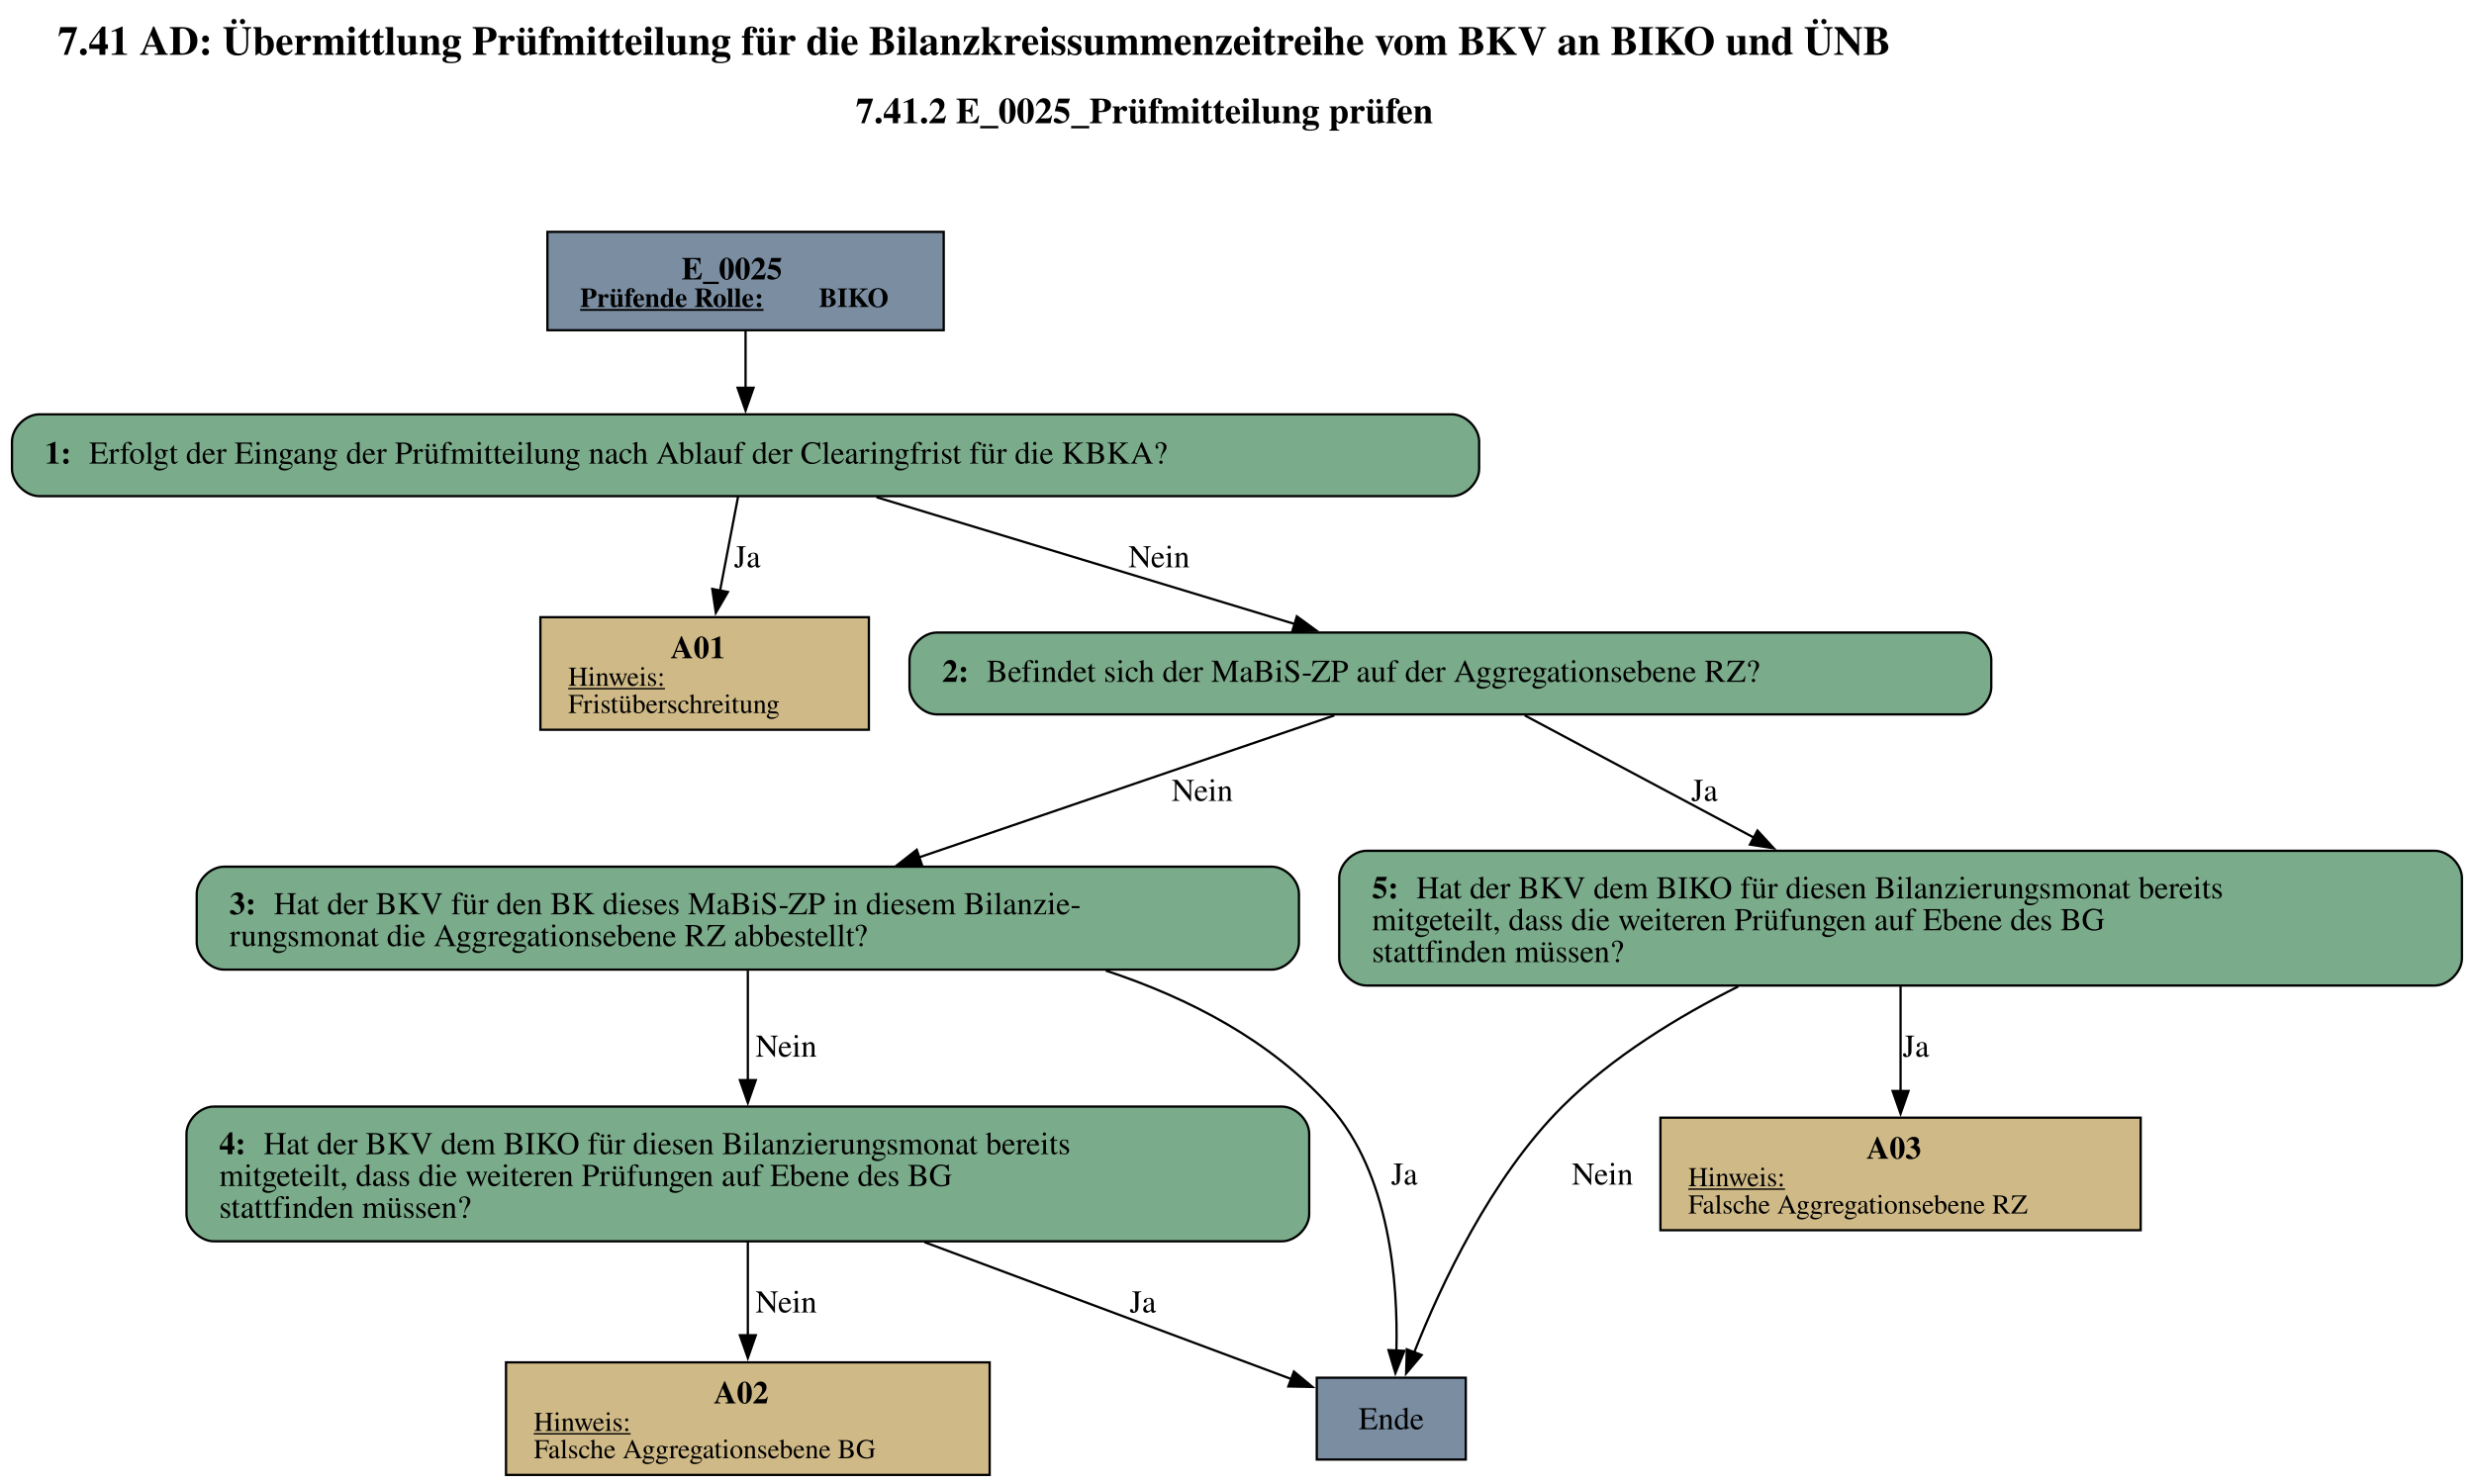
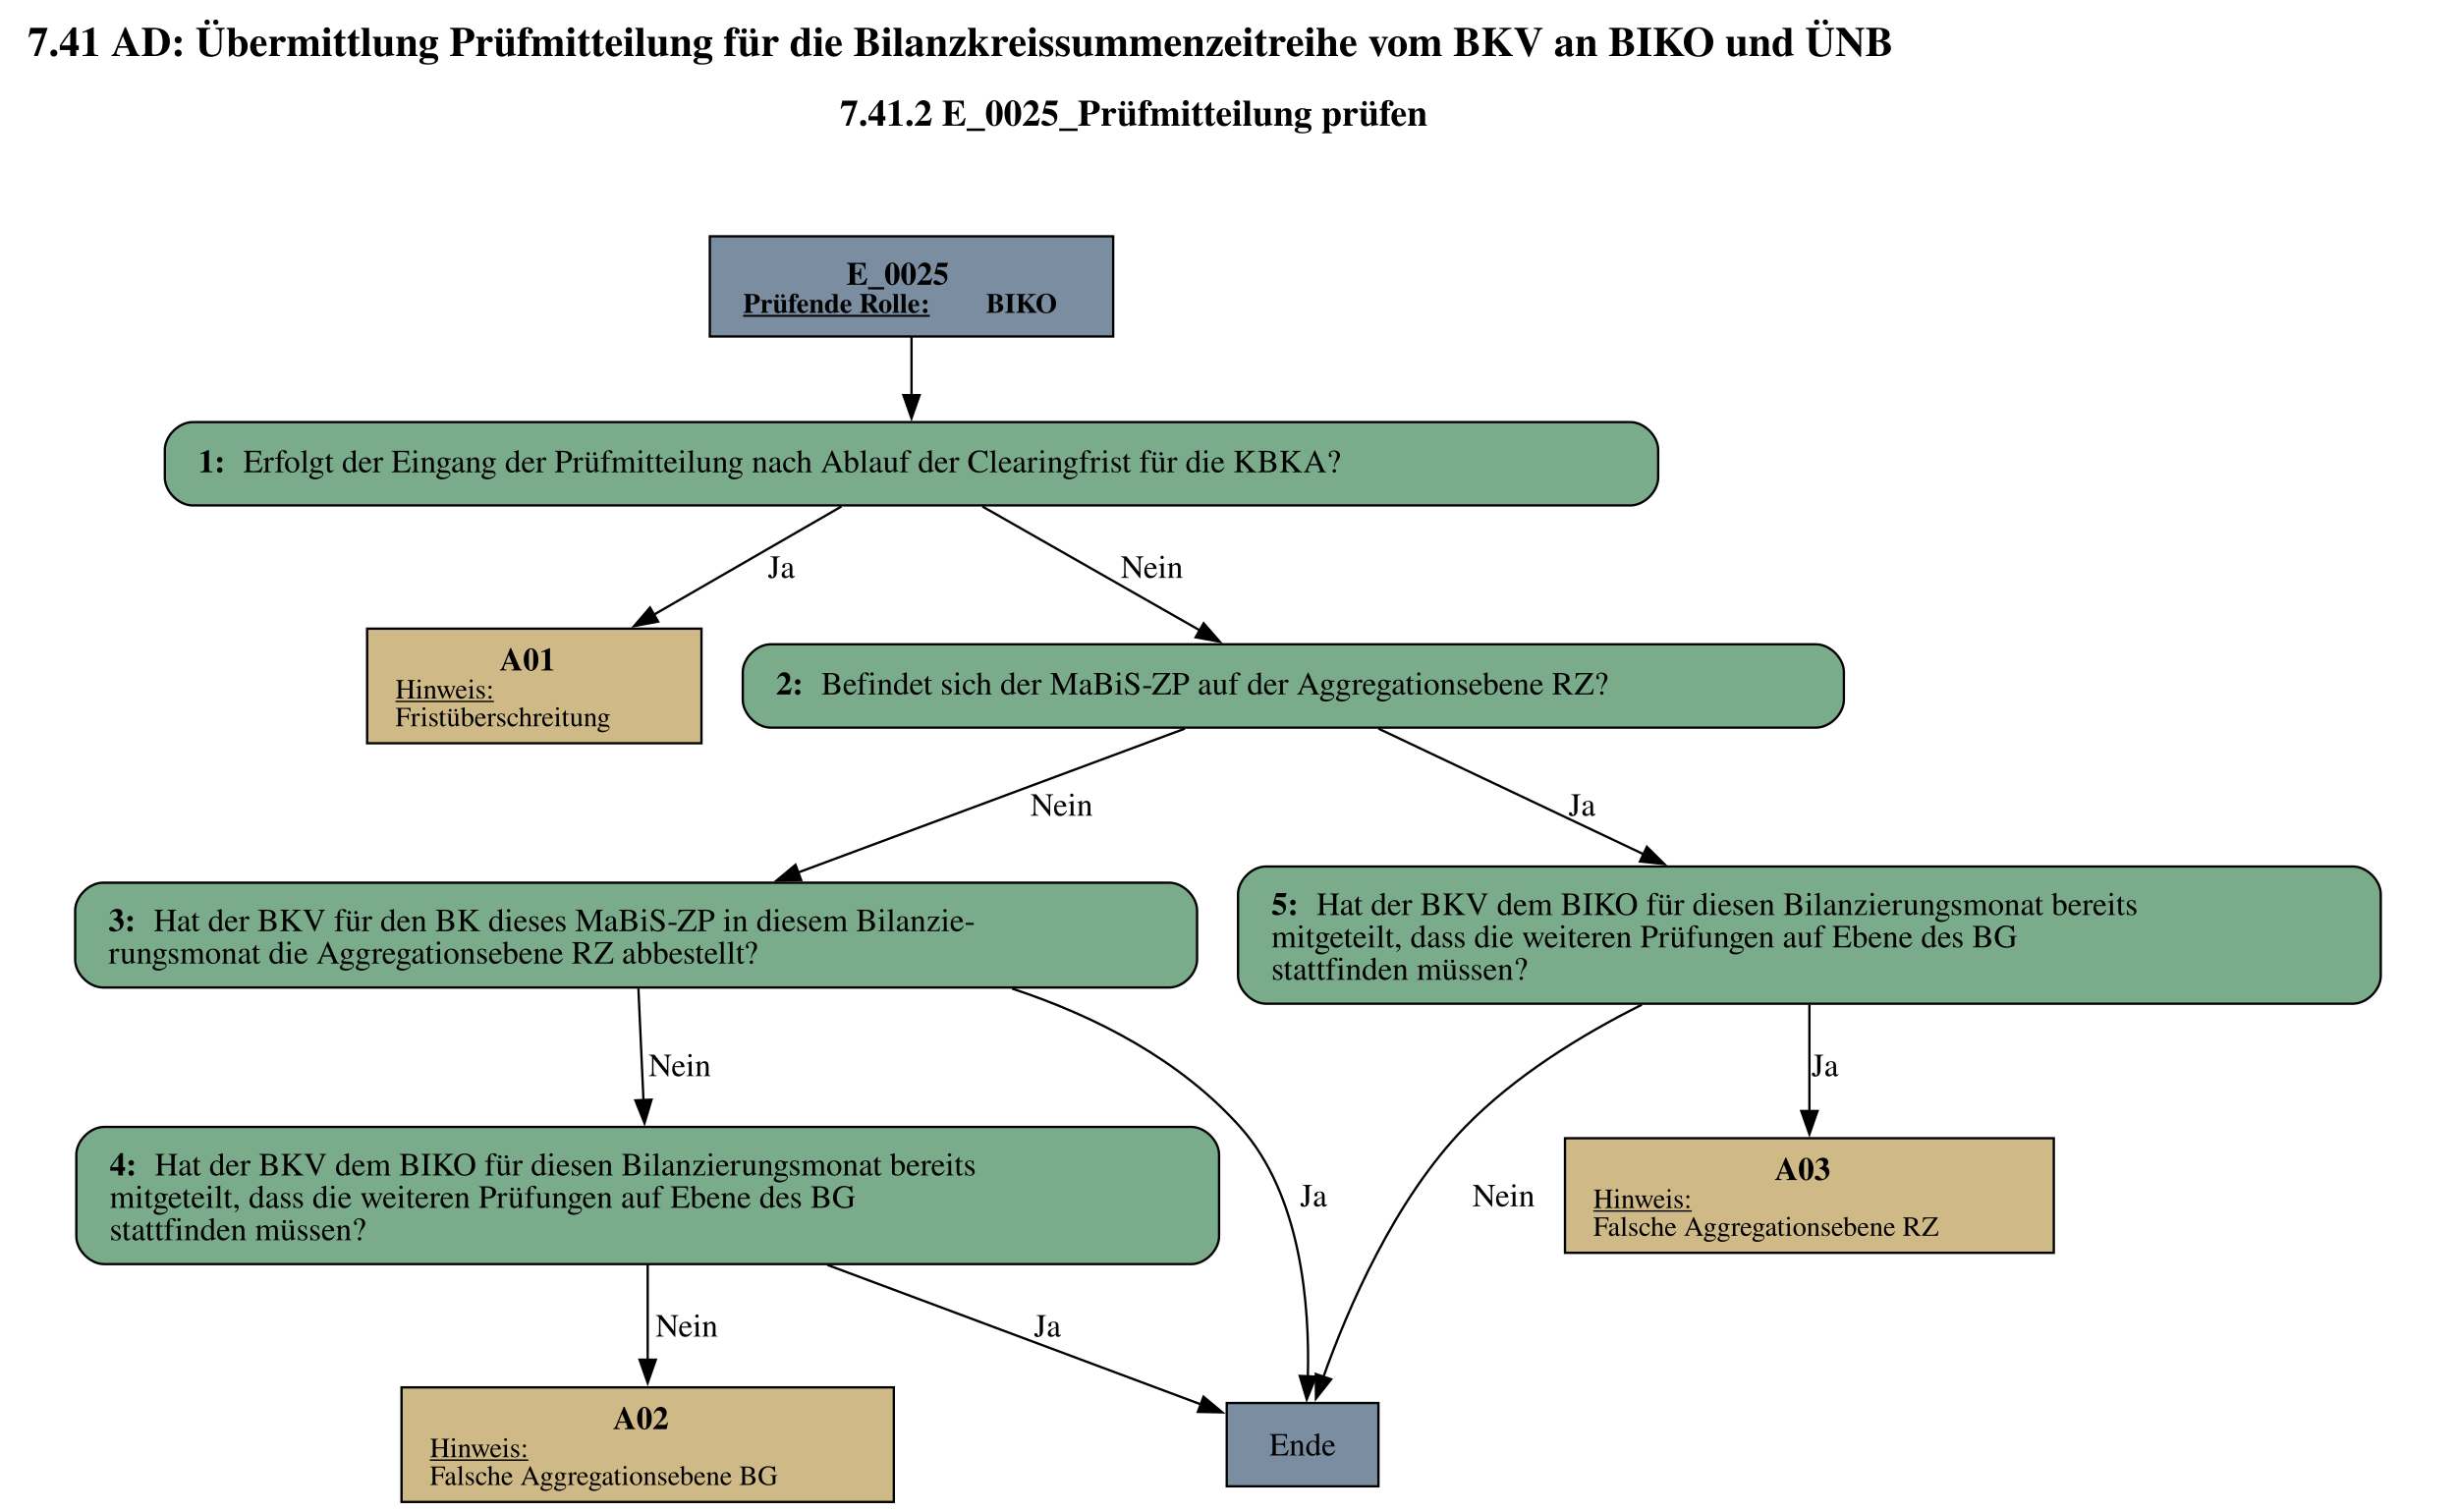
- <svg xmlns="http://www.w3.org/2000/svg" width="120pt" height="72pt" viewBox="0.00 0.00 119.72 72.00">
+ <svg xmlns="http://www.w3.org/2000/svg" width="117pt" height="72pt" viewBox="0.00 0.00 117.04 72.00">
  <g id="graph0" class="graph" transform="scale(0.110281 0.110281) rotate(0) translate(4 648.88)">
-     <text text-anchor="start" x="20.15" y="-624.78" font-family="Times,serif" font-weight="bold" font-size="18.00">7.41 AD: Übermittlung Prüfmitteilung für die Bilanzkreissummenzeitreihe vom BKV an BIKO und ÜNB</text>
-     <text text-anchor="start" x="371.15" y="-594.68" font-family="Times,serif" font-weight="bold" font-size="16.00">7.41.2 E_0025_Prüfmitteilung prüfen</text>
+     <text text-anchor="start" x="8" y="-624.78" font-family="Times,serif" font-weight="bold" font-size="18.00">7.41 AD: Übermittlung Prüfmitteilung für die Bilanzkreissummenzeitreihe vom BKV an BIKO und ÜNB</text>
+     <text text-anchor="start" x="359" y="-594.68" font-family="Times,serif" font-weight="bold" font-size="16.00">7.41.2 E_0025_Prüfmitteilung prüfen</text>
    <g id="node1" class="node">
-       <polygon fill="#7a8da1" stroke="black" points="409.8,-546.88 235.5,-546.88 235.5,-503.6 409.8,-503.6 409.8,-546.88" />
-       <text text-anchor="start" x="294.52" y="-525.94" font-family="Times,serif" font-weight="bold" font-size="14.00">E_0025</text>
-       <text text-anchor="start" x="249.9" y="-513.84" font-family="Times,serif" font-weight="bold" text-decoration="underline" font-size="12.00">Prüfende Rolle:</text>
-       <text text-anchor="start" x="354.9" y="-513.84" font-family="Times,serif" font-weight="bold" font-size="12.00"> BIKO</text>
+       <polygon fill="#7a8da1" stroke="black" points="477.03,-546.88 302.73,-546.88 302.73,-503.6 477.03,-503.6 477.03,-546.88" />
+       <text text-anchor="start" x="361.75" y="-525.94" font-family="Times,serif" font-weight="bold" font-size="14.00">E_0025</text>
+       <text text-anchor="start" x="317.13" y="-513.84" font-family="Times,serif" font-weight="bold" text-decoration="underline" font-size="12.00">Prüfende Rolle:</text>
+       <text text-anchor="start" x="422.13" y="-513.84" font-family="Times,serif" font-weight="bold" font-size="12.00"> BIKO</text>
    </g>
    <g id="node2" class="node">
-       <path fill="#7aab8a" stroke="black" d="M633.3,-466.6C633.3,-466.6 12,-466.6 12,-466.6 6,-466.6 0,-460.6 0,-454.6 0,-454.6 0,-442.6 0,-442.6 0,-436.6 6,-430.6 12,-430.6 12,-430.6 633.3,-430.6 633.3,-430.6 639.3,-430.6 645.3,-436.6 645.3,-442.6 645.3,-442.6 645.3,-454.6 645.3,-454.6 645.3,-460.6 639.3,-466.6 633.3,-466.6" />
-       <text text-anchor="start" x="14.4" y="-444.92" font-family="Times,serif" font-weight="bold" font-size="14.00">1: </text>
-       <text text-anchor="start" x="33.9" y="-444.92" font-family="Times,serif" font-size="14.00">Erfolgt der Eingang der Prüfmitteilung nach Ablauf der Clearingfrist für die KBKA?</text>
+       <path fill="#7aab8a" stroke="black" d="M700.53,-466.6C700.53,-466.6 79.23,-466.6 79.23,-466.6 73.23,-466.6 67.23,-460.6 67.23,-454.6 67.23,-454.6 67.23,-442.6 67.23,-442.6 67.23,-436.6 73.23,-430.6 79.23,-430.6 79.23,-430.6 700.53,-430.6 700.53,-430.6 706.53,-430.6 712.53,-436.6 712.53,-442.6 712.53,-442.6 712.53,-454.6 712.53,-454.6 712.53,-460.6 706.53,-466.6 700.53,-466.6" />
+       <text text-anchor="start" x="81.63" y="-444.92" font-family="Times,serif" font-weight="bold" font-size="14.00">1: </text>
+       <text text-anchor="start" x="101.13" y="-444.92" font-family="Times,serif" font-size="14.00">Erfolgt der Eingang der Prüfmitteilung nach Ablauf der Clearingfrist für die KBKA?</text>
    </g>
    <g id="edge1" class="edge">
-       <path fill="none" stroke="black" d="M322.65,-503.45C322.65,-495.59 322.65,-486.51 322.65,-478.07" />
-       <polygon fill="black" stroke="black" points="326.15,-478.27 322.65,-468.27 319.15,-478.27 326.15,-478.27" />
+       <path fill="none" stroke="black" d="M389.88,-503.45C389.88,-495.59 389.88,-486.51 389.88,-478.07" />
+       <polygon fill="black" stroke="black" points="393.38,-478.27 389.88,-468.27 386.38,-478.27 393.38,-478.27" />
    </g>
    <g id="node3" class="node">
-       <polygon fill="#cfb986" stroke="black" points="376.89,-377.35 232.41,-377.35 232.41,-327.83 376.89,-327.83 376.89,-377.35" />
-       <text text-anchor="start" x="289.65" y="-359.29" font-family="Times,serif" font-weight="bold" font-size="14.00">A01</text>
-       <text text-anchor="start" x="244.65" y="-347.19" font-family="Times,serif" text-decoration="underline" font-size="12.00">Hinweis:</text>
-       <text text-anchor="start" x="244.65" y="-335.19" font-family="Times,serif" font-size="12.00">Fristüberschreitung</text>
+       <polygon fill="#cfb986" stroke="black" points="299.12,-377.35 154.64,-377.35 154.64,-327.83 299.12,-327.83 299.12,-377.35" />
+       <text text-anchor="start" x="211.88" y="-359.29" font-family="Times,serif" font-weight="bold" font-size="14.00">A01</text>
+       <text text-anchor="start" x="166.88" y="-347.19" font-family="Times,serif" text-decoration="underline" font-size="12.00">Hinweis:</text>
+       <text text-anchor="start" x="166.88" y="-335.19" font-family="Times,serif" font-size="12.00">Fristüberschreitung</text>
    </g>
    <g id="edge2" class="edge">
-       <path fill="none" stroke="black" d="M319.35,-430.36C317.12,-418.73 314.11,-402.97 311.38,-388.76" />
-       <polygon fill="black" stroke="black" points="314.89,-388.45 309.57,-379.29 308.01,-389.77 314.89,-388.45" />
-       <text text-anchor="middle" x="323.4" y="-399.3" font-family="Times,serif" font-size="14.00">Ja</text>
+       <path fill="none" stroke="black" d="M359.6,-430.14C336.9,-417.05 305.3,-398.82 278.62,-383.43" />
+       <polygon fill="black" stroke="black" points="280.39,-380.41 269.98,-378.45 276.89,-386.48 280.39,-380.41" />
+       <text text-anchor="middle" x="333.63" y="-399.3" font-family="Times,serif" font-size="14.00">Ja</text>
    </g>
    <g id="node4" class="node">
-       <path fill="#7aab8a" stroke="black" d="M858.55,-370.59C858.55,-370.59 406.75,-370.59 406.75,-370.59 400.75,-370.59 394.75,-364.59 394.75,-358.59 394.75,-358.59 394.75,-346.59 394.75,-346.59 394.75,-340.59 400.75,-334.59 406.75,-334.59 406.75,-334.59 858.55,-334.59 858.55,-334.59 864.55,-334.59 870.55,-340.59 870.55,-346.59 870.55,-346.59 870.55,-358.59 870.55,-358.59 870.55,-364.59 864.55,-370.59 858.55,-370.59" />
-       <text text-anchor="start" x="409.15" y="-348.91" font-family="Times,serif" font-weight="bold" font-size="14.00">2: </text>
-       <text text-anchor="start" x="428.65" y="-348.91" font-family="Times,serif" font-size="14.00">Befindet sich der MaBiS-ZP auf der Aggregationsebene RZ?</text>
+       <path fill="#7aab8a" stroke="black" d="M780.78,-370.59C780.78,-370.59 328.97,-370.59 328.97,-370.59 322.97,-370.59 316.97,-364.59 316.97,-358.59 316.97,-358.59 316.97,-346.59 316.97,-346.59 316.97,-340.59 322.97,-334.59 328.97,-334.59 328.97,-334.59 780.78,-334.59 780.78,-334.59 786.78,-334.59 792.78,-340.59 792.78,-346.59 792.78,-346.59 792.78,-358.59 792.78,-358.59 792.78,-364.59 786.78,-370.59 780.78,-370.59" />
+       <text text-anchor="start" x="331.38" y="-348.91" font-family="Times,serif" font-weight="bold" font-size="14.00">2: </text>
+       <text text-anchor="start" x="350.88" y="-348.91" font-family="Times,serif" font-size="14.00">Befindet sich der MaBiS-ZP auf der Aggregationsebene RZ?</text>
    </g>
    <g id="edge3" class="edge">
-       <path fill="none" stroke="black" d="M380.23,-430.14C432.35,-414.33 509.18,-391.03 564.38,-374.29" />
-       <polygon fill="black" stroke="black" points="565.11,-377.73 573.67,-371.48 563.08,-371.03 565.11,-377.73" />
-       <text text-anchor="middle" x="504.52" y="-399.3" font-family="Times,serif" font-size="14.00">Nein</text>
+       <path fill="none" stroke="black" d="M420.52,-430.14C447.03,-415.03 485.56,-393.08 514.56,-376.56" />
+       <polygon fill="black" stroke="black" points="516.12,-379.7 523.08,-371.71 512.65,-373.62 516.12,-379.7" />
+       <text text-anchor="middle" x="493.75" y="-399.3" font-family="Times,serif" font-size="14.00">Nein</text>
    </g>
    <g id="node5" class="node">
-       <path fill="#7aab8a" stroke="black" d="M554.05,-267.58C554.05,-267.58 93.25,-267.58 93.25,-267.58 87.25,-267.58 81.25,-261.58 81.25,-255.58 81.25,-255.58 81.25,-234.3 81.25,-234.3 81.25,-228.3 87.25,-222.3 93.25,-222.3 93.25,-222.3 554.05,-222.3 554.05,-222.3 560.05,-222.3 566.05,-228.3 566.05,-234.3 566.05,-234.3 566.05,-255.58 566.05,-255.58 566.05,-261.58 560.05,-267.58 554.05,-267.58" />
-       <text text-anchor="start" x="95.65" y="-246.64" font-family="Times,serif" font-weight="bold" font-size="14.00">3: </text>
-       <text text-anchor="start" x="115.15" y="-246.64" font-family="Times,serif" font-size="14.00">Hat der BKV für den BK dieses MaBiS-ZP in diesem Bilanzie-</text>
-       <text text-anchor="start" x="95.65" y="-232.64" font-family="Times,serif" font-size="14.00">rungsmonat die Aggregationsebene RZ abbestellt?</text>
+       <path fill="#7aab8a" stroke="black" d="M501.28,-267.58C501.28,-267.58 40.48,-267.58 40.48,-267.58 34.48,-267.58 28.48,-261.58 28.48,-255.58 28.48,-255.58 28.48,-234.3 28.48,-234.3 28.48,-228.3 34.48,-222.3 40.48,-222.3 40.48,-222.3 501.28,-222.3 501.28,-222.3 507.28,-222.3 513.28,-228.3 513.28,-234.3 513.28,-234.3 513.28,-255.58 513.28,-255.58 513.28,-261.58 507.28,-267.58 501.28,-267.58" />
+       <text text-anchor="start" x="42.88" y="-246.64" font-family="Times,serif" font-weight="bold" font-size="14.00">3: </text>
+       <text text-anchor="start" x="62.38" y="-246.64" font-family="Times,serif" font-size="14.00">Hat der BKV für den BK dieses MaBiS-ZP in diesem Bilanzie-</text>
+       <text text-anchor="start" x="42.88" y="-232.64" font-family="Times,serif" font-size="14.00">rungsmonat die Aggregationsebene RZ abbestellt?</text>
    </g>
    <g id="edge4" class="edge">
-       <path fill="none" stroke="black" d="M581.62,-334.14C531.86,-317.13 455.6,-291.06 398.88,-271.66" />
-       <polygon fill="black" stroke="black" points="400.2,-268.41 389.61,-268.49 397.94,-275.04 400.2,-268.41" />
-       <text text-anchor="middle" x="523.52" y="-296.53" font-family="Times,serif" font-size="14.00">Nein</text>
+       <path fill="none" stroke="black" d="M507.98,-334.14C462.43,-317.2 392.73,-291.27 340.67,-271.91" />
+       <polygon fill="black" stroke="black" points="342.19,-268.74 331.6,-268.53 339.75,-275.3 342.19,-268.74" />
+       <text text-anchor="middle" x="454.75" y="-296.53" font-family="Times,serif" font-size="14.00">Nein</text>
    </g>
    <g id="node9" class="node">
-       <path fill="#7aab8a" stroke="black" d="M1065.55,-274.58C1065.55,-274.58 595.75,-274.58 595.75,-274.58 589.75,-274.58 583.75,-268.58 583.75,-262.58 583.75,-262.58 583.75,-227.3 583.75,-227.3 583.75,-221.3 589.75,-215.3 595.75,-215.3 595.75,-215.3 1065.55,-215.3 1065.55,-215.3 1071.55,-215.3 1077.55,-221.3 1077.55,-227.3 1077.55,-227.3 1077.55,-262.58 1077.55,-262.58 1077.55,-268.58 1071.55,-274.58 1065.55,-274.58" />
-       <text text-anchor="start" x="598.15" y="-253.64" font-family="Times,serif" font-weight="bold" font-size="14.00">5: </text>
-       <text text-anchor="start" x="617.65" y="-253.64" font-family="Times,serif" font-size="14.00">Hat der BKV dem BIKO für diesen Bilanzierungsmonat bereits</text>
-       <text text-anchor="start" x="598.15" y="-239.64" font-family="Times,serif" font-size="14.00">mitgeteilt, dass die weiteren Prüfungen auf Ebene des BG</text>
-       <text text-anchor="start" x="598.15" y="-225.64" font-family="Times,serif" font-size="14.00">stattfinden müssen?</text>
+       <path fill="#7aab8a" stroke="black" d="M1012.78,-274.58C1012.78,-274.58 542.98,-274.58 542.98,-274.58 536.98,-274.58 530.98,-268.58 530.98,-262.58 530.98,-262.58 530.98,-227.3 530.98,-227.3 530.98,-221.3 536.98,-215.3 542.98,-215.3 542.98,-215.3 1012.78,-215.3 1012.78,-215.3 1018.78,-215.3 1024.78,-221.3 1024.78,-227.3 1024.78,-227.3 1024.78,-262.58 1024.78,-262.58 1024.78,-268.58 1018.78,-274.58 1012.78,-274.58" />
+       <text text-anchor="start" x="545.38" y="-253.64" font-family="Times,serif" font-weight="bold" font-size="14.00">5: </text>
+       <text text-anchor="start" x="564.88" y="-253.64" font-family="Times,serif" font-size="14.00">Hat der BKV dem BIKO für diesen Bilanzierungsmonat bereits</text>
+       <text text-anchor="start" x="545.38" y="-239.64" font-family="Times,serif" font-size="14.00">mitgeteilt, dass die weiteren Prüfungen auf Ebene des BG</text>
+       <text text-anchor="start" x="545.38" y="-225.64" font-family="Times,serif" font-size="14.00">stattfinden müssen?</text>
    </g>
    <g id="edge5" class="edge">
-       <path fill="none" stroke="black" d="M665.35,-334.14C692.74,-319.53 732.66,-298.22 766.41,-280.22" />
-       <polygon fill="black" stroke="black" points="767.7,-283.5 774.87,-275.7 764.4,-277.32 767.7,-283.5" />
-       <text text-anchor="middle" x="744.4" y="-296.53" font-family="Times,serif" font-size="14.00">Ja</text>
+       <path fill="none" stroke="black" d="M591.7,-334.14C622.81,-319.4 668.29,-297.86 706.51,-279.75" />
+       <polygon fill="black" stroke="black" points="707.65,-283.08 715.19,-275.64 704.66,-276.75 707.65,-283.08" />
+       <text text-anchor="middle" x="679.62" y="-296.53" font-family="Times,serif" font-size="14.00">Ja</text>
    </g>
    <g id="node6" class="node">
-       <polygon fill="#7a8da1" stroke="black" points="639.42,-42.76 573.88,-42.76 573.88,-6.76 639.42,-6.76 639.42,-42.76" />
-       <text text-anchor="middle" x="606.65" y="-20.08" font-family="Times,serif" font-size="14.00">Ende</text>
+       <polygon fill="#7a8da1" stroke="black" points="591.65,-42.76 526.1,-42.76 526.1,-6.76 591.65,-6.76 591.65,-42.76" />
+       <text text-anchor="middle" x="558.88" y="-20.08" font-family="Times,serif" font-size="14.00">Ende</text>
    </g>
    <g id="edge7" class="edge">
-       <path fill="none" stroke="black" d="M481.05,-221.89C517.89,-209.72 553.87,-190.95 579.65,-162.05 606.02,-132.49 609.67,-84.78 608.9,-54.36" />
-       <polygon fill="black" stroke="black" points="612.41,-54.59 608.46,-44.76 605.42,-54.91 612.41,-54.59" />
-       <text text-anchor="middle" x="612.4" y="-127.73" font-family="Times,serif" font-size="14.00">Ja</text>
+       <path fill="none" stroke="black" d="M433.33,-221.83C470.19,-209.63 506.03,-190.86 531.88,-162.05 558.35,-132.54 561.96,-84.74 561.15,-54.31" />
+       <polygon fill="black" stroke="black" points="564.65,-54.15 560.68,-44.32 557.65,-54.47 564.65,-54.15" />
+       <text text-anchor="middle" x="563.62" y="-127.73" font-family="Times,serif" font-size="14.00">Ja</text>
    </g>
    <g id="node7" class="node">
-       <path fill="#7aab8a" stroke="black" d="M558.55,-162.05C558.55,-162.05 88.75,-162.05 88.75,-162.05 82.75,-162.05 76.75,-156.05 76.75,-150.05 76.75,-150.05 76.75,-114.77 76.75,-114.77 76.75,-108.77 82.75,-102.77 88.75,-102.77 88.75,-102.77 558.55,-102.77 558.55,-102.77 564.55,-102.77 570.55,-108.77 570.55,-114.77 570.55,-114.77 570.55,-150.05 570.55,-150.05 570.55,-156.05 564.55,-162.05 558.55,-162.05" />
-       <text text-anchor="start" x="91.15" y="-141.11" font-family="Times,serif" font-weight="bold" font-size="14.00">4: </text>
-       <text text-anchor="start" x="110.65" y="-141.11" font-family="Times,serif" font-size="14.00">Hat der BKV dem BIKO für diesen Bilanzierungsmonat bereits</text>
-       <text text-anchor="start" x="91.15" y="-127.11" font-family="Times,serif" font-size="14.00">mitgeteilt, dass die weiteren Prüfungen auf Ebene des BG</text>
-       <text text-anchor="start" x="91.15" y="-113.11" font-family="Times,serif" font-size="14.00">stattfinden müssen?</text>
+       <path fill="#7aab8a" stroke="black" d="M510.78,-162.05C510.78,-162.05 40.98,-162.05 40.98,-162.05 34.98,-162.05 28.98,-156.05 28.98,-150.05 28.98,-150.05 28.98,-114.77 28.98,-114.77 28.98,-108.77 34.98,-102.77 40.98,-102.77 40.98,-102.77 510.78,-102.77 510.78,-102.77 516.78,-102.77 522.78,-108.77 522.78,-114.77 522.78,-114.77 522.78,-150.05 522.78,-150.05 522.78,-156.05 516.78,-162.05 510.78,-162.05" />
+       <text text-anchor="start" x="43.38" y="-141.11" font-family="Times,serif" font-weight="bold" font-size="14.00">4: </text>
+       <text text-anchor="start" x="62.88" y="-141.11" font-family="Times,serif" font-size="14.00">Hat der BKV dem BIKO für diesen Bilanzierungsmonat bereits</text>
+       <text text-anchor="start" x="43.38" y="-127.11" font-family="Times,serif" font-size="14.00">mitgeteilt, dass die weiteren Prüfungen auf Ebene des BG</text>
+       <text text-anchor="start" x="43.38" y="-113.11" font-family="Times,serif" font-size="14.00">stattfinden müssen?</text>
    </g>
    <g id="edge6" class="edge">
-       <path fill="none" stroke="black" d="M323.65,-221.84C323.65,-208.05 323.65,-189.89 323.65,-173.62" />
-       <polygon fill="black" stroke="black" points="327.15,-173.7 323.65,-163.7 320.15,-173.7 327.15,-173.7" />
-       <text text-anchor="middle" x="340.52" y="-184" font-family="Times,serif" font-size="14.00">Nein</text>
+       <path fill="none" stroke="black" d="M271.87,-221.84C272.5,-208.05 273.32,-189.89 274.06,-173.62" />
+       <polygon fill="black" stroke="black" points="277.55,-173.85 274.5,-163.7 270.56,-173.53 277.55,-173.85" />
+       <text text-anchor="middle" x="289.75" y="-184" font-family="Times,serif" font-size="14.00">Nein</text>
    </g>
    <g id="edge9" class="edge">
-       <path fill="none" stroke="black" d="M401.36,-102.4C453.29,-83.01 519.72,-58.21 562.72,-42.16" />
-       <polygon fill="black" stroke="black" points="563.83,-45.48 571.97,-38.71 561.38,-38.92 563.83,-45.48" />
-       <text text-anchor="middle" x="497.4" y="-71.47" font-family="Times,serif" font-size="14.00">Ja</text>
+       <path fill="none" stroke="black" d="M353.58,-102.4C405.51,-83.01 471.94,-58.21 514.95,-42.16" />
+       <polygon fill="black" stroke="black" points="516.06,-45.48 524.2,-38.71 513.61,-38.92 516.06,-45.48" />
+       <text text-anchor="middle" x="448.63" y="-71.47" font-family="Times,serif" font-size="14.00">Ja</text>
    </g>
    <g id="node8" class="node">
-       <polygon fill="#cfb986" stroke="black" points="430.01,-49.52 217.28,-49.52 217.28,0 430.01,0 430.01,-49.52" />
-       <text text-anchor="start" x="308.65" y="-31.46" font-family="Times,serif" font-weight="bold" font-size="14.00">A02</text>
-       <text text-anchor="start" x="229.52" y="-19.36" font-family="Times,serif" text-decoration="underline" font-size="12.00">Hinweis:</text>
-       <text text-anchor="start" x="229.52" y="-7.36" font-family="Times,serif" font-size="12.00">Falsche Aggregationsebene BG</text>
+       <polygon fill="#cfb986" stroke="black" points="382.24,-49.52 169.51,-49.52 169.51,0 382.24,0 382.24,-49.52" />
+       <text text-anchor="start" x="260.88" y="-31.46" font-family="Times,serif" font-weight="bold" font-size="14.00">A02</text>
+       <text text-anchor="start" x="181.75" y="-19.36" font-family="Times,serif" text-decoration="underline" font-size="12.00">Hinweis:</text>
+       <text text-anchor="start" x="181.75" y="-7.36" font-family="Times,serif" font-size="12.00">Falsche Aggregationsebene BG</text>
    </g>
    <g id="edge8" class="edge">
-       <path fill="none" stroke="black" d="M323.65,-102.54C323.65,-89.78 323.65,-74.66 323.65,-61.22" />
-       <polygon fill="black" stroke="black" points="327.15,-61.46 323.65,-51.46 320.15,-61.46 327.15,-61.46" />
-       <text text-anchor="middle" x="340.52" y="-71.47" font-family="Times,serif" font-size="14.00">Nein</text>
+       <path fill="none" stroke="black" d="M275.88,-102.54C275.88,-89.78 275.88,-74.66 275.88,-61.22" />
+       <polygon fill="black" stroke="black" points="279.38,-61.46 275.88,-51.46 272.38,-61.46 279.38,-61.46" />
+       <text text-anchor="middle" x="292.75" y="-71.47" font-family="Times,serif" font-size="14.00">Nein</text>
    </g>
    <g id="edge11" class="edge">
-       <path fill="none" stroke="black" d="M759.3,-214.91C732.76,-201.63 703.8,-183.92 681.9,-162.05 650.53,-130.72 628.46,-83.58 616.66,-53.75" />
-       <polygon fill="black" stroke="black" points="620.02,-52.75 613.18,-44.65 613.48,-55.25 620.02,-52.75" />
-       <text text-anchor="middle" x="699.52" y="-127.73" font-family="Times,serif" font-size="14.00">Nein</text>
+       <path fill="none" stroke="black" d="M705.44,-214.85C679.06,-201.66 650.51,-184.02 629.12,-162.05 598.67,-130.75 578.4,-83.6 567.77,-53.77" />
+       <polygon fill="black" stroke="black" points="571.21,-53.01 564.65,-44.68 564.59,-55.28 571.21,-53.01" />
+       <text text-anchor="middle" x="645.75" y="-127.73" font-family="Times,serif" font-size="14.00">Nein</text>
    </g>
    <g id="node10" class="node">
-       <polygon fill="#cfb986" stroke="black" points="936.26,-157.17 725.03,-157.17 725.03,-107.65 936.26,-107.65 936.26,-157.17" />
-       <text text-anchor="start" x="815.65" y="-139.11" font-family="Times,serif" font-weight="bold" font-size="14.00">A03</text>
-       <text text-anchor="start" x="737.27" y="-127.01" font-family="Times,serif" text-decoration="underline" font-size="12.00">Hinweis:</text>
-       <text text-anchor="start" x="737.27" y="-115.01" font-family="Times,serif" font-size="12.00">Falsche Aggregationsebene RZ</text>
+       <polygon fill="#cfb986" stroke="black" points="883.49,-157.17 672.26,-157.17 672.26,-107.65 883.49,-107.65 883.49,-157.17" />
+       <text text-anchor="start" x="762.88" y="-139.11" font-family="Times,serif" font-weight="bold" font-size="14.00">A03</text>
+       <text text-anchor="start" x="684.5" y="-127.01" font-family="Times,serif" text-decoration="underline" font-size="12.00">Hinweis:</text>
+       <text text-anchor="start" x="684.5" y="-115.01" font-family="Times,serif" font-size="12.00">Falsche Aggregationsebene RZ</text>
    </g>
    <g id="edge10" class="edge">
-       <path fill="none" stroke="black" d="M830.65,-214.9C830.65,-200.77 830.65,-183.66 830.65,-168.77" />
-       <polygon fill="black" stroke="black" points="834.15,-168.92 830.65,-158.92 827.15,-168.92 834.15,-168.92" />
-       <text text-anchor="middle" x="837.4" y="-184" font-family="Times,serif" font-size="14.00">Ja</text>
+       <path fill="none" stroke="black" d="M777.88,-214.9C777.88,-200.77 777.88,-183.66 777.88,-168.77" />
+       <polygon fill="black" stroke="black" points="781.38,-168.92 777.88,-158.92 774.38,-168.92 781.38,-168.92" />
+       <text text-anchor="middle" x="784.62" y="-184" font-family="Times,serif" font-size="14.00">Ja</text>
    </g>
  </g>
</svg>
